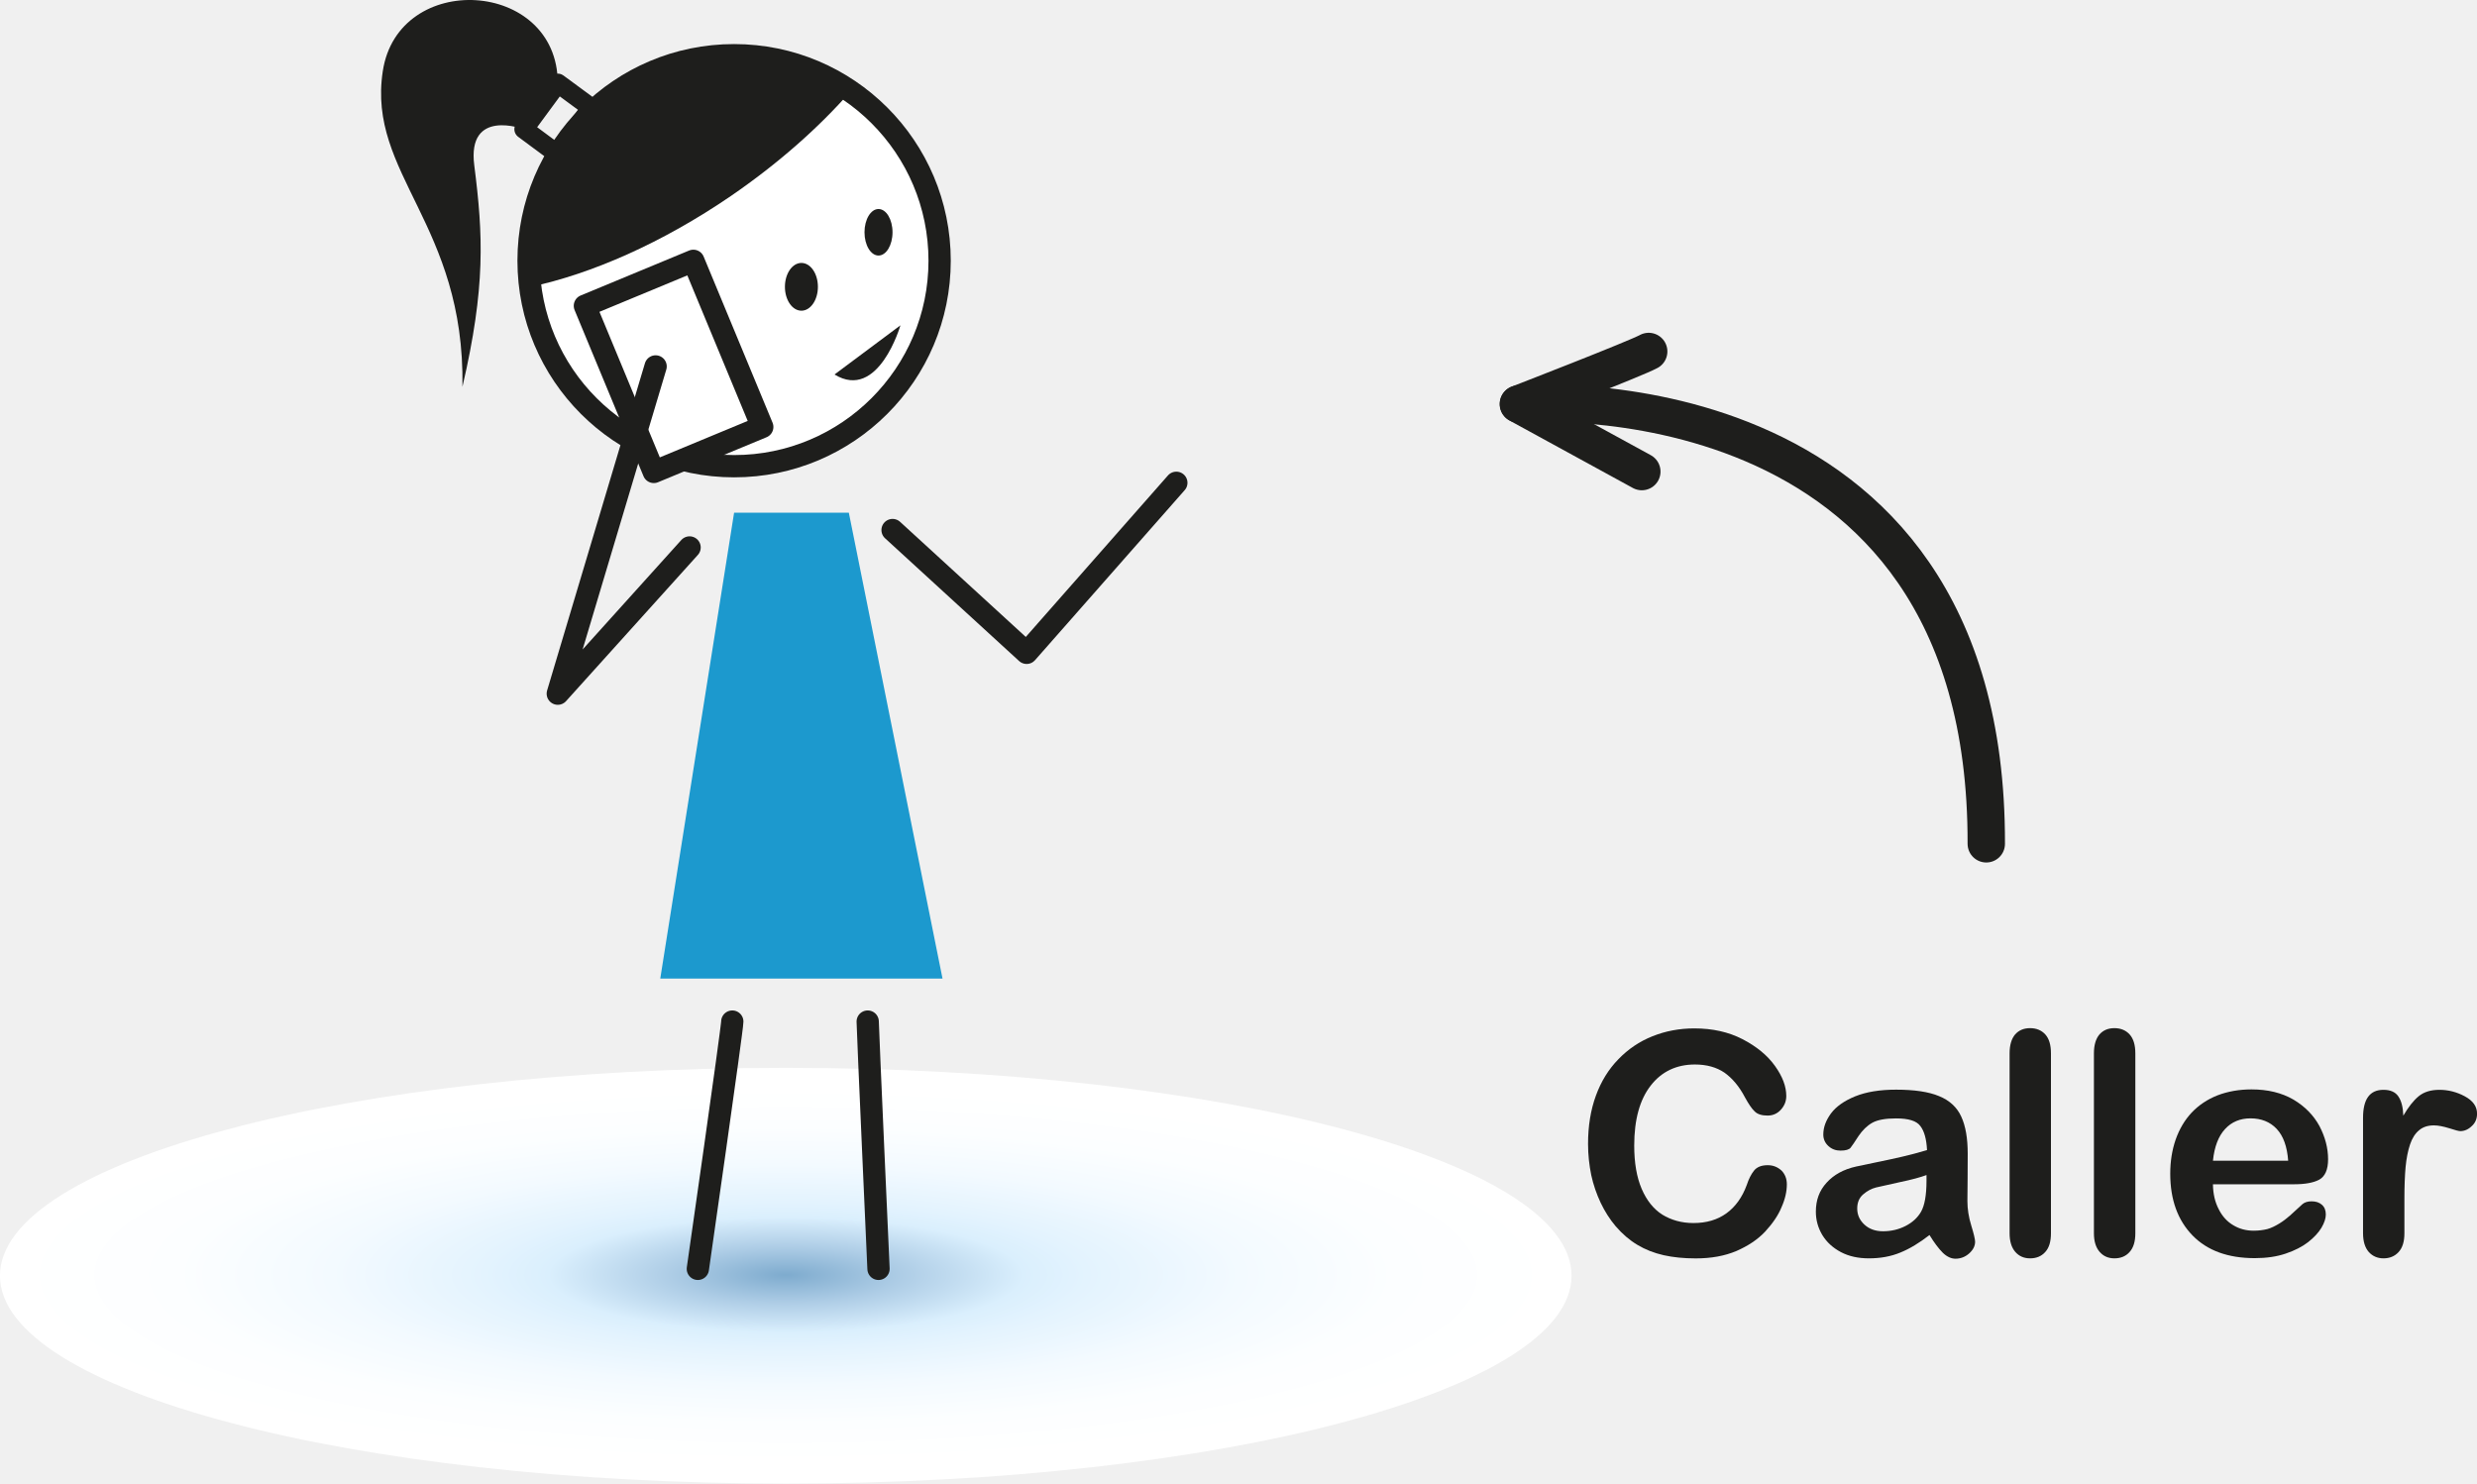
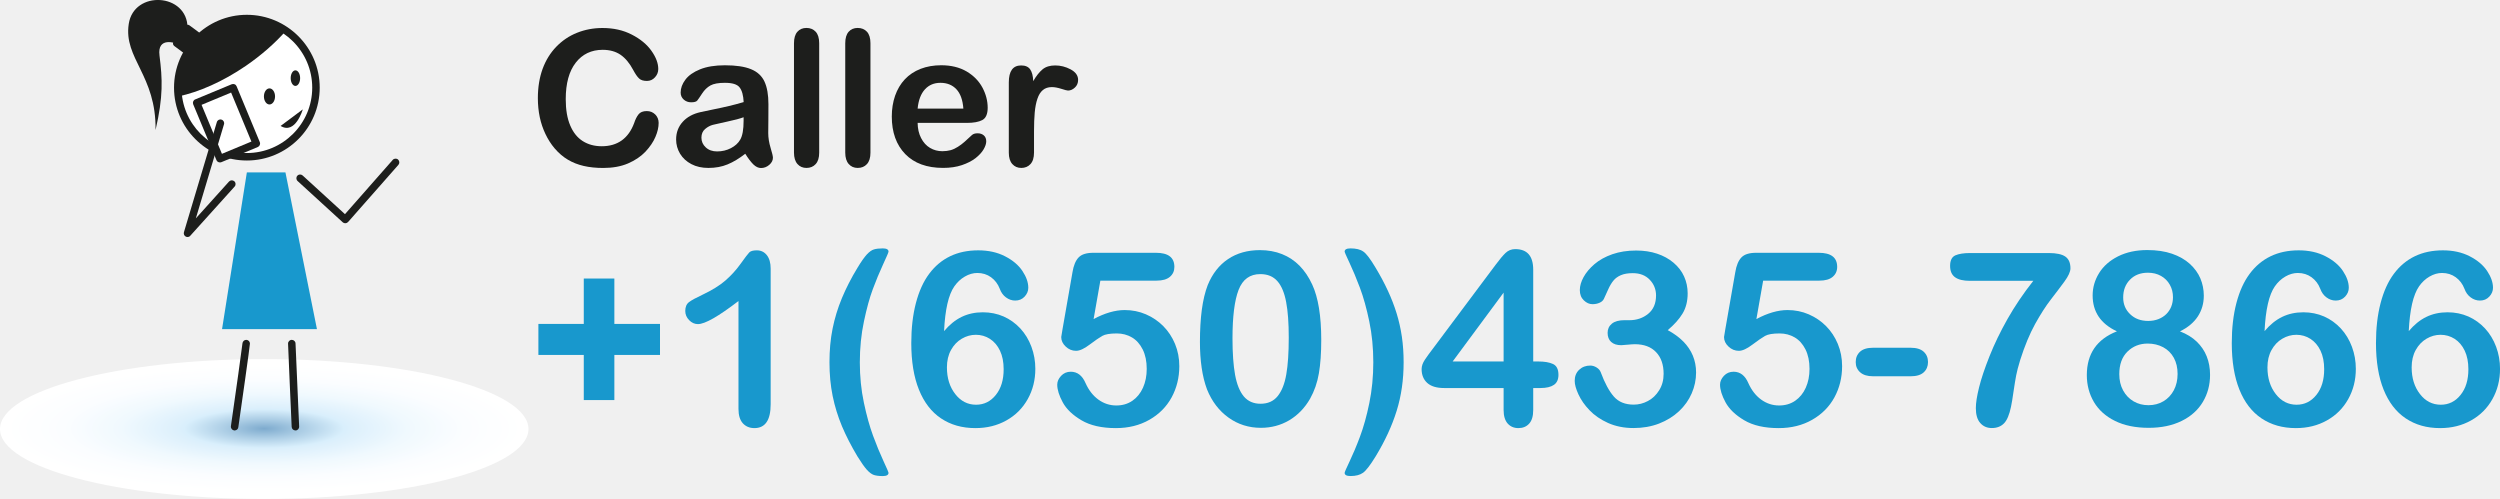
- <svg xmlns="http://www.w3.org/2000/svg" version="1.1" id="Layer_1" x="0px" y="0px" width="47.907px" height="28.697px" viewBox="0 0 47.907 28.697" enable-background="new 0 0 47.907 28.697" xml:space="preserve">
+ <svg xmlns="http://www.w3.org/2000/svg" version="1.1" id="Layer_1" x="0px" y="0px" width="79.542px" height="15.875px" viewBox="-5.207 54.997 79.542 15.875" enable-background="new -5.207 54.997 79.542 15.875" xml:space="preserve">
  <g>
    <g>
-       <radialGradient id="SVGID_1_" cx="-84.803" cy="5171.78" r="36.506" gradientTransform="matrix(0.4097 0 0 0.0996 49.9406 -490.4466)" gradientUnits="userSpaceOnUse">
+       <radialGradient id="SVGID_1_" cx="-1250.612" cy="-393.089" r="20.192" gradientTransform="matrix(0.4097 0 0 0.0996 515.5761 107.785)" gradientUnits="userSpaceOnUse">
        <stop offset="0" style="stop-color:#7EABCE" />
-         <stop offset="0.15" style="stop-color:#AECDE6" />
-         <stop offset="0.307" style="stop-color:#DAEFFD" />
-         <stop offset="0.389" style="stop-color:#E3F3FE" />
-         <stop offset="0.587" style="stop-color:#F3FAFF" />
-         <stop offset="0.788" style="stop-color:#FCFEFF" />
+         <stop offset="0.144" style="stop-color:#AACCE4" />
+         <stop offset="0.307" style="stop-color:#D9EFFC" />
+         <stop offset="0.339" style="stop-color:#DDF0FC" />
+         <stop offset="0.552" style="stop-color:#F0F9FE" />
+         <stop offset="0.771" style="stop-color:#FBFDFF" />
        <stop offset="1" style="stop-color:#FFFFFF" />
      </radialGradient>
-       <ellipse fill="url(#SVGID_1_)" cx="15.197" cy="24.677" rx="15.198" ry="4.021" />
+       <ellipse fill="url(#SVGID_1_)" cx="3.2" cy="68.647" rx="8.407" ry="2.225" />
      <g>
        <g>
-           <circle fill="#FFFFFF" stroke="#1E1E1C" stroke-width="0.431" stroke-linecap="round" stroke-linejoin="round" stroke-miterlimit="10" cx="14.198" cy="5.043" r="3.975" />
-           <path fill="#1E1E1C" d="M16.45,1.767c-0.641-0.439-1.418-0.701-2.252-0.701c-2.197,0-3.975,1.78-3.975,3.978      c0,0.172,0.014,0.34,0.035,0.505c1.178-0.25,2.545-0.847,3.877-1.757C15.05,3.164,15.835,2.469,16.45,1.767z" />
-           <polygon fill="none" stroke="#1E1E1C" stroke-width="0.368" stroke-linecap="round" stroke-linejoin="round" stroke-miterlimit="10" points="      10.774,2.975 10.132,2.499 10.788,1.608 11.436,2.085     " />
-           <path fill="#1E1E1C" d="M8.944,7.482C8.993,4.334,7.1,3.367,7.403,1.38c0.295-1.962,3.383-1.784,3.385,0.229      C10.409,2.116,10.132,2.5,10.132,2.5S9.028,2.081,9.173,3.2C9.345,4.552,9.393,5.548,8.944,7.482z" />
-           <ellipse fill="#1E1E1C" cx="16.991" cy="4.493" rx="0.271" ry="0.45" />
-           <ellipse fill="#1E1E1C" cx="15.5" cy="5.548" rx="0.319" ry="0.462" />
-           <path fill="#1E1E1C" d="M17.415,6.293c0,0-0.424,1.472-1.275,0.951" />
-           <rect x="11.892" y="5.347" transform="matrix(0.9237 -0.3831 0.3831 0.9237 -1.7209 5.5321)" fill="#FFFFFF" stroke="#1E1E1C" stroke-width="0.431" stroke-linecap="round" stroke-linejoin="round" stroke-miterlimit="10" width="2.271" height="3.479" />
          <g>
-             <polyline fill="none" stroke="#1E1E1C" stroke-width="0.431" stroke-linecap="round" stroke-linejoin="round" points="       12.68,7.088 10.788,13.418 13.337,10.59      " />
+             <circle fill="#FFFFFF" cx="2.647" cy="57.786" r="2.199" />
+             <path fill="#1D1E1C" d="M2.647,60.104c-1.278,0-2.317-1.039-2.317-2.318c0-1.278,1.039-2.318,2.317-2.318       s2.318,1.04,2.318,2.318C4.965,59.065,3.925,60.104,2.647,60.104z M2.647,55.706c-1.146,0-2.079,0.934-2.079,2.08       c0,1.147,0.933,2.08,2.079,2.08s2.08-0.933,2.08-2.08C4.727,56.639,3.793,55.706,2.647,55.706z" />
          </g>
-           <polyline fill="none" stroke="#1E1E1C" stroke-width="0.431" stroke-linecap="round" stroke-linejoin="round" stroke-miterlimit="10" points="      22.751,9.339 19.856,12.628 17.263,10.253     " />
-           <path fill="none" stroke="#1E1E1C" stroke-width="0.431" stroke-linecap="round" stroke-linejoin="round" stroke-miterlimit="10" d="      M14.163,19.761c0,0.142-0.666,4.783-0.666,4.783" />
-           <path fill="none" stroke="#1E1E1C" stroke-width="0.431" stroke-linecap="round" stroke-linejoin="round" stroke-miterlimit="10" d="      M16.782,19.761c0,0.142,0.209,4.783,0.209,4.783" />
-           <polygon fill="#1C99CE" points="18.229,18.929 12.77,18.929 14.198,9.917 16.417,9.917     " />
+           <path fill="#1D1E1C" d="M3.893,55.975c-0.354-0.244-0.784-0.389-1.246-0.389c-1.215,0-2.198,0.984-2.198,2.199      c0,0.096,0.007,0.189,0.019,0.279c0.652-0.137,1.408-0.467,2.146-0.971C3.118,56.747,3.552,56.362,3.893,55.975z" />
+           <path fill="#1D1E1C" d="M0.753,56.745c-0.021,0-0.042-0.007-0.061-0.021l-0.355-0.264c-0.045-0.033-0.055-0.097-0.021-0.142      l0.362-0.493c0.016-0.022,0.04-0.036,0.066-0.04c0.032-0.004,0.055,0.002,0.076,0.018l0.359,0.266      c0.021,0.016,0.036,0.039,0.04,0.066s-0.003,0.055-0.019,0.076l-0.366,0.492C0.815,56.73,0.785,56.745,0.753,56.745z" />
+           <path fill="#1D1E1C" d="M-0.258,59.135c0.026-1.742-1.021-2.277-0.853-3.375c0.162-1.086,1.871-0.986,1.871,0.125      c-0.209,0.281-0.362,0.494-0.362,0.494s-0.611-0.232-0.53,0.387C-0.038,57.514-0.01,58.065-0.258,59.135z" />
+           <ellipse fill="#1D1E1C" cx="4.192" cy="57.483" rx="0.15" ry="0.248" />
+           <ellipse fill="#1D1E1C" cx="3.367" cy="58.065" rx="0.177" ry="0.256" />
+           <path fill="#1D1E1C" d="M4.427,58.477c0,0-0.235,0.814-0.706,0.527" />
+           <g>
+             <rect x="1.372" y="57.954" transform="matrix(0.9238 -0.3829 0.3829 0.9238 -22.407 5.2555)" fill="#FFFFFF" width="1.255" height="1.925" />
+             <path fill="#1D1E1C" d="M1.79,60.165c-0.047,0-0.091-0.027-0.11-0.072l-0.74-1.777c-0.012-0.029-0.012-0.062,0-0.092       s0.035-0.053,0.064-0.064l1.161-0.482c0.029-0.012,0.062-0.012,0.092,0s0.052,0.035,0.064,0.064l0.738,1.777       c0.025,0.062-0.004,0.131-0.064,0.156l-1.159,0.482C1.821,60.163,1.805,60.165,1.79,60.165z M1.206,58.333l0.648,1.558       l0.938-0.39l-0.646-1.559L1.206,58.333z" />
+           </g>
+           <path fill="#1D1E1C" d="M0.76,62.538c-0.02,0-0.04-0.004-0.059-0.015c-0.049-0.027-0.071-0.085-0.056-0.138l1.047-3.502      c0.019-0.064,0.085-0.101,0.148-0.08c0.063,0.018,0.099,0.085,0.08,0.148l-0.896,2.994l1.056-1.172      c0.045-0.048,0.119-0.052,0.169-0.008c0.049,0.044,0.053,0.119,0.009,0.168l-1.41,1.564C0.826,62.525,0.793,62.538,0.76,62.538z      " />
+           <path fill="#1D1E1C" d="M5.778,62.1c-0.029,0-0.059-0.01-0.081-0.031l-1.435-1.312c-0.049-0.045-0.053-0.12-0.008-0.169      c0.044-0.05,0.119-0.052,0.169-0.007l1.346,1.23l1.52-1.727c0.044-0.049,0.121-0.053,0.169-0.011      c0.049,0.044,0.054,0.118,0.011,0.169l-1.601,1.818c-0.021,0.023-0.052,0.038-0.083,0.039C5.782,62.1,5.78,62.1,5.778,62.1z" />
+           <path fill="#1D1E1C" d="M2.259,68.692c-0.006,0-0.011,0-0.017,0c-0.065-0.01-0.111-0.07-0.102-0.136      c0.145-1.009,0.361-2.542,0.367-2.632c0.004-0.063,0.057-0.114,0.119-0.114c0.001,0,0.002,0,0.004,0      c0.064,0.002,0.115,0.054,0.115,0.118c0,0.079-0.282,2.058-0.369,2.662C2.369,68.65,2.318,68.692,2.259,68.692z" />
+           <path fill="#1D1E1C" d="M4.192,68.692c-0.063,0-0.116-0.049-0.119-0.113c-0.012-0.264-0.115-2.573-0.115-2.65      c0-0.066,0.053-0.119,0.119-0.119l0,0c0.065,0,0.119,0.053,0.119,0.119c0.001,0.07,0.083,1.93,0.115,2.64      c0.003,0.065-0.048,0.122-0.114,0.124C4.196,68.692,4.194,68.692,4.192,68.692z" />
+           <polygon fill="#1898CD" points="4.877,65.468 1.858,65.468 2.647,60.483 3.875,60.483     " />
        </g>
      </g>
    </g>
    <g>
-       <g>
-         <path fill="#1E1E1C" d="M34.559,22.908c0,0.137-0.032,0.285-0.103,0.444c-0.065,0.16-0.174,0.316-0.317,0.472     c-0.146,0.155-0.33,0.276-0.556,0.375c-0.228,0.096-0.487,0.143-0.788,0.143c-0.228,0-0.435-0.021-0.619-0.062     c-0.188-0.043-0.354-0.108-0.509-0.201c-0.151-0.09-0.291-0.211-0.418-0.358c-0.114-0.135-0.211-0.287-0.291-0.455     c-0.079-0.168-0.141-0.346-0.182-0.534c-0.039-0.191-0.062-0.394-0.062-0.605c0-0.348,0.051-0.658,0.152-0.934     c0.1-0.273,0.244-0.509,0.434-0.703c0.188-0.195,0.408-0.345,0.66-0.445c0.254-0.102,0.523-0.152,0.809-0.152     c0.352,0,0.66,0.068,0.934,0.209c0.271,0.141,0.48,0.312,0.627,0.518c0.146,0.205,0.218,0.396,0.218,0.58     c0,0.101-0.035,0.188-0.104,0.265c-0.07,0.077-0.156,0.114-0.257,0.114c-0.11,0-0.194-0.024-0.25-0.08     c-0.057-0.053-0.118-0.145-0.188-0.272c-0.111-0.213-0.248-0.373-0.398-0.479c-0.154-0.104-0.344-0.157-0.57-0.157     c-0.356,0-0.645,0.137-0.854,0.407c-0.213,0.271-0.32,0.66-0.32,1.162c0,0.334,0.048,0.611,0.144,0.836     c0.096,0.224,0.229,0.39,0.397,0.498c0.175,0.107,0.375,0.164,0.604,0.164c0.252,0,0.464-0.062,0.638-0.188     s0.306-0.309,0.394-0.549c0.037-0.113,0.084-0.207,0.14-0.277s0.144-0.105,0.265-0.105c0.104,0,0.192,0.035,0.268,0.105     C34.522,22.711,34.559,22.8,34.559,22.908z" />
-         <path fill="#1E1E1C" d="M37.318,23.89c-0.193,0.15-0.382,0.265-0.562,0.338c-0.182,0.076-0.385,0.113-0.611,0.113     c-0.205,0-0.385-0.039-0.541-0.121c-0.154-0.082-0.273-0.19-0.359-0.33c-0.084-0.141-0.125-0.291-0.125-0.452     c0-0.222,0.066-0.406,0.209-0.562c0.14-0.154,0.33-0.258,0.57-0.311c0.053-0.013,0.18-0.039,0.381-0.08     c0.199-0.041,0.375-0.078,0.521-0.113c0.146-0.033,0.301-0.076,0.469-0.125c-0.01-0.211-0.053-0.367-0.129-0.465     c-0.073-0.101-0.229-0.148-0.47-0.148c-0.202,0-0.356,0.027-0.459,0.084c-0.104,0.059-0.19,0.145-0.266,0.256     c-0.072,0.113-0.125,0.189-0.154,0.227c-0.03,0.037-0.096,0.056-0.196,0.056c-0.09,0-0.168-0.029-0.231-0.086     c-0.066-0.06-0.101-0.134-0.101-0.224c0-0.143,0.051-0.276,0.149-0.41c0.101-0.135,0.256-0.243,0.468-0.33     c0.213-0.086,0.477-0.129,0.79-0.129c0.354,0,0.632,0.041,0.832,0.125c0.203,0.082,0.347,0.216,0.429,0.396     c0.084,0.181,0.125,0.42,0.125,0.718c0,0.188,0,0.348-0.002,0.479c0,0.131-0.002,0.276-0.004,0.438     c0,0.149,0.024,0.309,0.075,0.473c0.05,0.162,0.074,0.268,0.074,0.313c0,0.082-0.039,0.158-0.115,0.226     c-0.077,0.068-0.166,0.102-0.264,0.102c-0.082,0-0.164-0.037-0.244-0.113C37.494,24.152,37.408,24.037,37.318,23.89z      M37.264,22.728c-0.117,0.044-0.289,0.091-0.515,0.138c-0.225,0.049-0.379,0.084-0.465,0.104     c-0.086,0.022-0.17,0.065-0.248,0.133c-0.078,0.066-0.116,0.158-0.116,0.275c0,0.121,0.047,0.225,0.139,0.31     c0.093,0.086,0.213,0.129,0.361,0.129c0.157,0,0.305-0.035,0.438-0.104c0.135-0.07,0.23-0.16,0.295-0.271     c0.07-0.121,0.107-0.322,0.107-0.602v-0.113L37.264,22.728L37.264,22.728z" />
-         <path fill="#1E1E1C" d="M38.867,23.856v-3.48c0-0.162,0.037-0.283,0.106-0.365c0.072-0.082,0.168-0.123,0.291-0.123     c0.121,0,0.22,0.041,0.293,0.121c0.074,0.082,0.11,0.203,0.11,0.367v3.48c0,0.161-0.036,0.282-0.112,0.364     c-0.074,0.082-0.172,0.121-0.291,0.121s-0.213-0.041-0.287-0.125C38.904,24.132,38.867,24.011,38.867,23.856z" />
-         <path fill="#1E1E1C" d="M40.498,23.856v-3.48c0-0.162,0.037-0.283,0.106-0.365c0.072-0.082,0.168-0.123,0.291-0.123     c0.121,0,0.22,0.041,0.293,0.121c0.074,0.082,0.111,0.203,0.111,0.367v3.48c0,0.161-0.037,0.282-0.113,0.364     c-0.073,0.082-0.172,0.121-0.291,0.121c-0.118,0-0.213-0.041-0.286-0.125C40.535,24.132,40.498,24.011,40.498,23.856z" />
-         <path fill="#1E1E1C" d="M44.371,22.908H42.8c0.002,0.182,0.039,0.344,0.111,0.481c0.069,0.14,0.166,0.244,0.285,0.313     c0.116,0.07,0.248,0.104,0.391,0.104c0.098,0,0.186-0.012,0.264-0.031c0.08-0.022,0.156-0.061,0.23-0.106     s0.145-0.099,0.207-0.154c0.062-0.055,0.143-0.129,0.244-0.223c0.041-0.035,0.1-0.054,0.176-0.054     c0.082,0,0.147,0.021,0.199,0.066c0.051,0.045,0.076,0.107,0.076,0.189c0,0.074-0.027,0.158-0.084,0.256     c-0.058,0.096-0.144,0.189-0.259,0.279c-0.114,0.088-0.258,0.162-0.433,0.221c-0.174,0.059-0.372,0.088-0.598,0.088     c-0.518,0-0.918-0.146-1.203-0.438c-0.287-0.295-0.432-0.692-0.432-1.197c0-0.235,0.035-0.456,0.105-0.659     c0.072-0.203,0.174-0.377,0.309-0.521c0.139-0.146,0.305-0.257,0.5-0.334c0.199-0.076,0.418-0.115,0.658-0.115     c0.314,0,0.584,0.065,0.811,0.197c0.223,0.133,0.391,0.305,0.504,0.514c0.109,0.209,0.166,0.424,0.166,0.641     c0,0.201-0.059,0.332-0.173,0.395C44.742,22.879,44.58,22.908,44.371,22.908z M42.8,22.453h1.455     c-0.02-0.275-0.094-0.48-0.223-0.617c-0.127-0.135-0.297-0.203-0.506-0.203c-0.199,0-0.365,0.068-0.492,0.207     C42.906,21.978,42.828,22.181,42.8,22.453z" />
-         <path fill="#1E1E1C" d="M46.503,23.183v0.673c0,0.161-0.037,0.282-0.113,0.364s-0.174,0.121-0.291,0.121     c-0.115,0-0.211-0.041-0.285-0.123c-0.072-0.082-0.111-0.203-0.111-0.362v-2.234c0-0.361,0.131-0.541,0.394-0.541     c0.133,0,0.229,0.041,0.287,0.125c0.06,0.086,0.092,0.209,0.098,0.375c0.097-0.166,0.193-0.289,0.296-0.375     c0.102-0.084,0.235-0.125,0.403-0.125s0.332,0.041,0.489,0.125c0.16,0.086,0.238,0.197,0.238,0.336     c0,0.098-0.033,0.18-0.104,0.242c-0.064,0.063-0.141,0.096-0.219,0.096c-0.029,0-0.1-0.018-0.213-0.055     c-0.113-0.035-0.213-0.056-0.299-0.056c-0.117,0-0.213,0.031-0.287,0.095c-0.074,0.061-0.133,0.151-0.174,0.274     c-0.041,0.121-0.07,0.267-0.086,0.435C46.511,22.739,46.503,22.944,46.503,23.183z" />
-       </g>
-       <g>
-         <path fill="none" stroke="#1E1E1C" stroke-width="0.723" stroke-linecap="round" stroke-linejoin="round" stroke-miterlimit="10" d="     M29.369,7.815c0,0,9.072-0.767,9.047,8.507" />
-         <path fill="none" stroke="#1E1E1C" stroke-width="0.723" stroke-linecap="round" stroke-linejoin="round" stroke-miterlimit="10" d="     M31.887,6.799c-0.233,0.131-2.521,1.017-2.521,1.017l2.388,1.306" />
-       </g>
+       <path fill="#1D1E1C" d="M15.749,58.907c0,0.137-0.033,0.285-0.102,0.445c-0.067,0.16-0.174,0.316-0.318,0.471    c-0.146,0.154-0.33,0.277-0.556,0.375c-0.226,0.096-0.488,0.143-0.788,0.143c-0.228,0-0.434-0.021-0.62-0.064    s-0.355-0.109-0.507-0.201c-0.152-0.09-0.292-0.211-0.419-0.359c-0.114-0.135-0.211-0.287-0.291-0.455s-0.141-0.346-0.181-0.535    c-0.04-0.191-0.061-0.393-0.061-0.605c0-0.348,0.051-0.658,0.151-0.934c0.101-0.273,0.245-0.508,0.434-0.703    s0.408-0.344,0.661-0.445s0.522-0.152,0.809-0.152c0.349,0,0.659,0.068,0.932,0.209c0.272,0.139,0.481,0.311,0.626,0.516    c0.146,0.205,0.218,0.398,0.218,0.58c0,0.1-0.035,0.188-0.105,0.264c-0.07,0.078-0.156,0.115-0.256,0.115    c-0.111,0-0.195-0.025-0.251-0.08c-0.057-0.053-0.118-0.143-0.188-0.273c-0.113-0.213-0.247-0.373-0.4-0.479    c-0.154-0.105-0.344-0.158-0.569-0.158c-0.358,0-0.645,0.137-0.856,0.408c-0.213,0.273-0.319,0.66-0.319,1.162    c0,0.334,0.047,0.613,0.142,0.836c0.094,0.223,0.227,0.389,0.399,0.498s0.374,0.164,0.605,0.164c0.251,0,0.463-0.062,0.637-0.186    c0.173-0.125,0.304-0.309,0.393-0.549c0.037-0.113,0.083-0.207,0.138-0.277c0.055-0.072,0.144-0.107,0.265-0.107    c0.104,0,0.193,0.035,0.268,0.107C15.711,58.71,15.749,58.8,15.749,58.907z" />
+       <path fill="#1D1E1C" d="M18.505,59.889c-0.193,0.15-0.381,0.264-0.562,0.338c-0.182,0.076-0.385,0.113-0.61,0.113    c-0.205,0-0.386-0.039-0.542-0.121s-0.275-0.191-0.36-0.33c-0.084-0.141-0.126-0.291-0.126-0.453c0-0.221,0.069-0.406,0.209-0.562    c0.139-0.154,0.33-0.258,0.573-0.311c0.051-0.012,0.177-0.039,0.379-0.08c0.201-0.041,0.375-0.078,0.519-0.113    c0.145-0.033,0.301-0.076,0.469-0.125c-0.01-0.211-0.052-0.367-0.128-0.465c-0.075-0.1-0.231-0.148-0.469-0.148    c-0.204,0-0.357,0.027-0.46,0.084s-0.191,0.143-0.265,0.256s-0.125,0.189-0.155,0.225c-0.03,0.037-0.096,0.055-0.196,0.055    c-0.09,0-0.168-0.029-0.233-0.086c-0.065-0.059-0.099-0.133-0.099-0.223c0-0.141,0.05-0.277,0.15-0.41    c0.1-0.135,0.256-0.244,0.467-0.33c0.212-0.086,0.476-0.129,0.791-0.129c0.353,0,0.63,0.041,0.832,0.125    c0.202,0.082,0.345,0.215,0.428,0.395s0.125,0.42,0.125,0.717c0,0.189-0.001,0.348-0.002,0.48    c-0.001,0.131-0.002,0.277-0.004,0.438c0,0.15,0.025,0.309,0.075,0.473c0.05,0.162,0.074,0.268,0.074,0.314    c0,0.082-0.038,0.158-0.115,0.225c-0.078,0.068-0.166,0.102-0.264,0.102c-0.082,0-0.163-0.037-0.244-0.115    C18.681,60.147,18.596,60.036,18.505,59.889z M18.453,58.727c-0.117,0.043-0.288,0.09-0.513,0.137    c-0.225,0.049-0.38,0.084-0.466,0.105c-0.086,0.023-0.169,0.066-0.247,0.133s-0.117,0.158-0.117,0.275    c0,0.121,0.046,0.225,0.138,0.309c0.092,0.086,0.213,0.129,0.361,0.129c0.159,0,0.306-0.035,0.439-0.104    c0.135-0.07,0.233-0.16,0.296-0.27c0.072-0.121,0.108-0.322,0.108-0.6V58.727z" />
+       <path fill="#1D1E1C" d="M20.055,59.854v-3.48c0-0.162,0.036-0.283,0.107-0.365c0.072-0.082,0.168-0.123,0.29-0.123    c0.121,0,0.22,0.041,0.294,0.121c0.074,0.082,0.111,0.203,0.111,0.367v3.48c0,0.162-0.037,0.283-0.113,0.365    c-0.075,0.082-0.173,0.121-0.292,0.121c-0.118,0-0.213-0.041-0.287-0.125C20.092,60.132,20.055,60.01,20.055,59.854z" />
+       <path fill="#1D1E1C" d="M21.686,59.854v-3.48c0-0.162,0.036-0.283,0.107-0.365c0.072-0.082,0.168-0.123,0.29-0.123    c0.121,0,0.22,0.041,0.294,0.121c0.074,0.082,0.111,0.203,0.111,0.367v3.48c0,0.162-0.037,0.283-0.113,0.365    c-0.075,0.082-0.173,0.121-0.292,0.121c-0.118,0-0.213-0.041-0.287-0.125C21.723,60.132,21.686,60.01,21.686,59.854z" />
+       <path fill="#1D1E1C" d="M25.558,58.907h-1.569c0.002,0.182,0.038,0.344,0.11,0.482c0.071,0.139,0.166,0.244,0.285,0.314    c0.118,0.07,0.249,0.105,0.392,0.105c0.097,0,0.185-0.012,0.264-0.033c0.079-0.023,0.156-0.059,0.23-0.107    c0.074-0.047,0.144-0.098,0.206-0.154c0.062-0.055,0.144-0.129,0.244-0.223c0.041-0.035,0.1-0.053,0.176-0.053    c0.083,0,0.149,0.023,0.2,0.068s0.076,0.107,0.076,0.189c0,0.074-0.028,0.158-0.085,0.256c-0.057,0.096-0.143,0.189-0.257,0.279    c-0.115,0.088-0.259,0.162-0.433,0.221s-0.373,0.088-0.598,0.088c-0.516,0-0.917-0.146-1.203-0.439    c-0.286-0.295-0.429-0.693-0.429-1.197c0-0.236,0.035-0.457,0.105-0.66c0.071-0.203,0.174-0.377,0.309-0.521    c0.136-0.145,0.302-0.256,0.5-0.334c0.198-0.076,0.418-0.115,0.658-0.115c0.313,0,0.583,0.066,0.808,0.197    c0.224,0.133,0.392,0.305,0.504,0.514c0.111,0.209,0.167,0.424,0.167,0.641c0,0.201-0.058,0.332-0.173,0.393    C25.93,58.878,25.768,58.907,25.558,58.907z M23.989,58.452h1.455c-0.02-0.275-0.094-0.48-0.223-0.617    c-0.128-0.135-0.297-0.203-0.507-0.203c-0.199,0-0.364,0.068-0.492,0.207S24.016,58.18,23.989,58.452z" />
+       <path fill="#1D1E1C" d="M27.692,59.182v0.672c0,0.162-0.038,0.283-0.114,0.365s-0.174,0.121-0.291,0.121    c-0.116,0-0.211-0.041-0.285-0.123s-0.112-0.203-0.112-0.363V57.62c0-0.361,0.131-0.541,0.392-0.541    c0.133,0,0.229,0.041,0.288,0.125c0.059,0.086,0.091,0.209,0.097,0.375c0.096-0.166,0.194-0.289,0.296-0.375    c0.101-0.084,0.235-0.125,0.403-0.125c0.169,0,0.333,0.041,0.491,0.125c0.159,0.086,0.238,0.197,0.238,0.336    c0,0.098-0.034,0.18-0.102,0.242c-0.067,0.064-0.141,0.096-0.219,0.096c-0.029,0-0.101-0.018-0.213-0.055    c-0.113-0.035-0.213-0.055-0.299-0.055c-0.117,0-0.214,0.031-0.288,0.094c-0.074,0.061-0.132,0.152-0.173,0.275    c-0.042,0.121-0.07,0.266-0.086,0.434C27.7,58.737,27.692,58.942,27.692,59.182z" />
+     </g>
+     <g>
+       <path fill="#1898CD" d="M14.34,67.726h-0.973V66.29h-1.444v-0.987h1.444v-1.444h0.973v1.444h1.452v0.987H14.34V67.726z" />
+       <path fill="#1898CD" d="M18.289,68.006v-3.431c-0.639,0.49-1.068,0.734-1.29,0.734c-0.105,0-0.199-0.042-0.28-0.126    c-0.082-0.084-0.123-0.182-0.123-0.292c0-0.128,0.04-0.223,0.121-0.283c0.08-0.06,0.222-0.138,0.426-0.233    c0.304-0.144,0.547-0.294,0.729-0.452c0.183-0.159,0.344-0.336,0.484-0.532s0.232-0.316,0.275-0.361    c0.043-0.046,0.123-0.068,0.241-0.068c0.133,0,0.24,0.052,0.32,0.154c0.081,0.104,0.121,0.245,0.121,0.427v4.316    c0,0.506-0.173,0.759-0.517,0.759c-0.153,0-0.276-0.052-0.37-0.155C18.334,68.359,18.289,68.207,18.289,68.006z" />
+       <path fill="#1898CD" d="M21.184,66.524c0-0.38,0.032-0.735,0.098-1.065s0.165-0.656,0.298-0.977    c0.134-0.32,0.298-0.642,0.494-0.963c0.118-0.196,0.218-0.338,0.298-0.425c0.081-0.087,0.156-0.141,0.229-0.162    c0.071-0.021,0.164-0.032,0.277-0.032c0.123,0,0.185,0.034,0.185,0.103c0,0.022-0.058,0.158-0.174,0.408    c-0.115,0.251-0.225,0.513-0.326,0.786c-0.102,0.274-0.196,0.616-0.282,1.026c-0.087,0.409-0.131,0.843-0.131,1.301    c0,0.452,0.043,0.881,0.129,1.285c0.085,0.405,0.183,0.756,0.292,1.052c0.109,0.297,0.219,0.562,0.328,0.798    s0.164,0.362,0.164,0.383c0,0.067-0.062,0.102-0.185,0.102c-0.116,0-0.21-0.012-0.281-0.035c-0.071-0.024-0.146-0.08-0.225-0.168    s-0.177-0.229-0.298-0.423c-0.198-0.331-0.362-0.651-0.492-0.959c-0.129-0.309-0.228-0.628-0.296-0.96    C21.218,67.266,21.184,66.909,21.184,66.524z" />
+       <path fill="#1898CD" d="M24.83,65.532c0.171-0.203,0.357-0.354,0.559-0.452s0.426-0.147,0.675-0.147    c0.238,0,0.459,0.045,0.662,0.134c0.202,0.09,0.379,0.217,0.531,0.381c0.152,0.165,0.27,0.359,0.353,0.583    s0.124,0.457,0.124,0.701c0,0.354-0.081,0.676-0.243,0.965s-0.388,0.515-0.679,0.677c-0.29,0.163-0.619,0.244-0.985,0.244    c-0.423,0-0.787-0.104-1.094-0.31s-0.541-0.511-0.703-0.914s-0.243-0.897-0.243-1.48c0-0.475,0.049-0.899,0.147-1.274    c0.098-0.374,0.238-0.685,0.422-0.931c0.184-0.247,0.406-0.433,0.667-0.559c0.262-0.126,0.56-0.188,0.894-0.188    c0.322,0,0.605,0.062,0.851,0.188s0.43,0.281,0.555,0.468c0.124,0.186,0.187,0.364,0.187,0.535c0,0.104-0.039,0.197-0.117,0.281    s-0.177,0.126-0.298,0.126c-0.105,0-0.204-0.033-0.294-0.1c-0.091-0.066-0.157-0.159-0.2-0.277    c-0.058-0.15-0.149-0.272-0.275-0.364c-0.125-0.091-0.271-0.137-0.438-0.137c-0.133,0-0.266,0.038-0.397,0.114    c-0.132,0.077-0.243,0.181-0.334,0.312C24.971,64.374,24.863,64.848,24.83,65.532z M25.848,67.874c0.254,0,0.464-0.104,0.63-0.312    c0.166-0.207,0.248-0.479,0.248-0.816c0-0.229-0.038-0.425-0.116-0.59c-0.078-0.164-0.185-0.29-0.32-0.377s-0.286-0.13-0.449-0.13    c-0.155,0-0.305,0.041-0.446,0.124c-0.143,0.083-0.257,0.203-0.344,0.36s-0.13,0.342-0.13,0.553c0,0.339,0.088,0.622,0.264,0.848    C25.36,67.76,25.582,67.874,25.848,67.874z" />
+       <path fill="#1898CD" d="M31.594,63.926h-1.791l-0.215,1.222c0.357-0.19,0.687-0.286,0.988-0.286c0.241,0,0.467,0.045,0.677,0.136    s0.394,0.216,0.552,0.375c0.159,0.16,0.283,0.349,0.374,0.567c0.09,0.219,0.136,0.454,0.136,0.705    c0,0.364-0.082,0.696-0.245,0.996c-0.164,0.299-0.399,0.536-0.707,0.712c-0.309,0.176-0.663,0.265-1.065,0.265    c-0.45,0-0.815-0.083-1.096-0.249s-0.479-0.356-0.596-0.571c-0.116-0.215-0.175-0.403-0.175-0.563    c0-0.099,0.041-0.191,0.122-0.279c0.082-0.088,0.185-0.132,0.308-0.132c0.211,0,0.368,0.122,0.472,0.365    c0.101,0.224,0.236,0.398,0.407,0.522s0.361,0.187,0.572,0.187c0.194,0,0.363-0.05,0.51-0.15c0.146-0.101,0.258-0.239,0.337-0.415    s0.119-0.376,0.119-0.6c0-0.241-0.043-0.447-0.128-0.618c-0.086-0.171-0.2-0.299-0.344-0.383    c-0.143-0.084-0.303-0.126-0.479-0.126c-0.216,0-0.371,0.026-0.464,0.079s-0.227,0.145-0.401,0.276    c-0.175,0.133-0.318,0.198-0.432,0.198c-0.123,0-0.232-0.044-0.328-0.134c-0.096-0.089-0.144-0.19-0.144-0.304    c0-0.013,0.014-0.098,0.042-0.256l0.316-1.807c0.035-0.216,0.101-0.373,0.196-0.471c0.095-0.099,0.251-0.147,0.467-0.147h1.991    c0.393,0,0.588,0.149,0.588,0.449c0,0.13-0.048,0.236-0.143,0.316C31.921,63.885,31.781,63.926,31.594,63.926z" />
+       <path fill="#1898CD" d="M36.831,65.811c0,0.412-0.024,0.767-0.075,1.063c-0.05,0.297-0.144,0.565-0.279,0.807    c-0.171,0.297-0.392,0.525-0.663,0.687c-0.271,0.16-0.573,0.241-0.905,0.241c-0.382,0-0.725-0.108-1.027-0.324    c-0.303-0.217-0.531-0.516-0.685-0.897c-0.078-0.209-0.135-0.439-0.171-0.692c-0.037-0.252-0.055-0.525-0.055-0.819    c0-0.38,0.02-0.722,0.06-1.026c0.041-0.304,0.104-0.565,0.188-0.784c0.148-0.361,0.364-0.638,0.647-0.827    c0.282-0.189,0.62-0.285,1.012-0.285c0.259,0,0.494,0.043,0.705,0.127c0.212,0.084,0.396,0.207,0.557,0.369    c0.159,0.162,0.295,0.362,0.405,0.602C36.735,64.466,36.831,65.052,36.831,65.811z M35.797,65.736c0-0.46-0.027-0.837-0.083-1.13    c-0.055-0.292-0.147-0.514-0.278-0.663s-0.312-0.225-0.543-0.225c-0.332,0-0.562,0.167-0.692,0.502    c-0.129,0.334-0.194,0.85-0.194,1.546c0,0.473,0.028,0.859,0.083,1.161c0.056,0.302,0.148,0.529,0.279,0.685    c0.131,0.154,0.308,0.231,0.531,0.231c0.231,0,0.413-0.08,0.543-0.241c0.131-0.161,0.223-0.391,0.275-0.69    C35.771,66.613,35.797,66.221,35.797,65.736z" />
+       <path fill="#1898CD" d="M39.452,66.524c0,0.553-0.073,1.066-0.221,1.542c-0.147,0.475-0.37,0.959-0.669,1.451    c-0.169,0.276-0.302,0.45-0.4,0.521c-0.098,0.07-0.23,0.105-0.399,0.105c-0.126,0-0.188-0.034-0.188-0.102    c0-0.022,0.053-0.144,0.158-0.364c0.105-0.22,0.216-0.481,0.33-0.786c0.114-0.304,0.214-0.661,0.298-1.072    s0.126-0.843,0.126-1.295c0-0.455-0.042-0.889-0.128-1.301c-0.085-0.412-0.185-0.77-0.298-1.071s-0.223-0.563-0.328-0.786    s-0.158-0.344-0.158-0.363c0-0.068,0.062-0.103,0.188-0.103c0.176,0,0.312,0.033,0.407,0.101c0.096,0.066,0.227,0.239,0.393,0.519    c0.148,0.246,0.277,0.488,0.388,0.728c0.111,0.238,0.203,0.478,0.277,0.716c0.074,0.239,0.13,0.488,0.168,0.747    S39.452,66.24,39.452,66.524z" />
+       <path fill="#1898CD" d="M42.633,68.044v-0.701h-1.893c-0.238,0-0.418-0.055-0.537-0.162c-0.119-0.108-0.179-0.256-0.179-0.441    c0-0.048,0.009-0.097,0.026-0.146s0.044-0.101,0.079-0.154s0.071-0.106,0.109-0.156c0.037-0.051,0.084-0.112,0.139-0.186    l1.999-2.673c0.131-0.176,0.238-0.304,0.322-0.383s0.186-0.119,0.304-0.119c0.382,0,0.573,0.219,0.573,0.656v2.919h0.162    c0.193,0,0.349,0.026,0.465,0.079c0.117,0.053,0.176,0.168,0.176,0.347c0,0.146-0.048,0.252-0.144,0.318s-0.238,0.101-0.43,0.101    h-0.229v0.701c0,0.193-0.043,0.337-0.129,0.432c-0.085,0.094-0.199,0.142-0.343,0.142c-0.141,0-0.255-0.049-0.341-0.146    C42.677,68.375,42.633,68.232,42.633,68.044z M41.012,66.498h1.621v-2.191L41.012,66.498z" />
+       <path fill="#1898CD" d="M46.634,65.185c0.231,0,0.431-0.067,0.598-0.203s0.251-0.331,0.251-0.585c0-0.193-0.067-0.36-0.2-0.499    c-0.133-0.14-0.312-0.21-0.539-0.21c-0.153,0-0.279,0.021-0.379,0.064s-0.178,0.1-0.235,0.17c-0.059,0.07-0.113,0.16-0.164,0.271    c-0.052,0.11-0.099,0.215-0.142,0.312c-0.025,0.053-0.07,0.095-0.136,0.124c-0.065,0.03-0.141,0.046-0.227,0.046    c-0.101,0-0.192-0.041-0.277-0.123c-0.084-0.081-0.126-0.19-0.126-0.326c0-0.13,0.04-0.268,0.119-0.412s0.194-0.282,0.347-0.413    s0.341-0.235,0.567-0.315c0.227-0.079,0.479-0.118,0.758-0.118c0.244,0,0.467,0.033,0.667,0.1    c0.201,0.066,0.376,0.163,0.524,0.288c0.148,0.126,0.261,0.271,0.336,0.438s0.113,0.345,0.113,0.536    c0,0.251-0.055,0.467-0.164,0.646s-0.267,0.354-0.47,0.525c0.196,0.105,0.361,0.227,0.496,0.362    c0.134,0.136,0.235,0.286,0.303,0.45c0.068,0.165,0.103,0.343,0.103,0.534c0,0.229-0.046,0.45-0.138,0.663    c-0.092,0.214-0.228,0.404-0.405,0.571c-0.179,0.167-0.391,0.298-0.636,0.393c-0.245,0.094-0.516,0.142-0.812,0.142    c-0.302,0-0.571-0.055-0.811-0.162c-0.239-0.108-0.436-0.244-0.59-0.406c-0.155-0.162-0.271-0.329-0.351-0.503    s-0.119-0.316-0.119-0.43c0-0.146,0.047-0.264,0.142-0.353c0.094-0.089,0.212-0.134,0.353-0.134c0.07,0,0.138,0.021,0.203,0.062    c0.065,0.041,0.108,0.091,0.129,0.148c0.13,0.35,0.271,0.609,0.42,0.778c0.149,0.17,0.36,0.255,0.632,0.255    c0.155,0,0.306-0.038,0.45-0.115c0.145-0.076,0.265-0.19,0.358-0.341c0.095-0.151,0.142-0.326,0.142-0.524    c0-0.294-0.081-0.524-0.241-0.691c-0.161-0.168-0.385-0.251-0.672-0.251c-0.05,0-0.128,0.005-0.233,0.015    c-0.105,0.011-0.174,0.016-0.203,0.016c-0.139,0-0.245-0.035-0.321-0.104c-0.075-0.069-0.112-0.166-0.112-0.289    c0-0.12,0.045-0.218,0.136-0.292c0.09-0.074,0.225-0.111,0.403-0.111H46.634z" />
+       <path fill="#1898CD" d="M52.682,63.926h-1.791l-0.215,1.222c0.357-0.19,0.687-0.286,0.988-0.286c0.241,0,0.467,0.045,0.677,0.136    s0.394,0.216,0.552,0.375c0.159,0.16,0.283,0.349,0.374,0.567c0.09,0.219,0.136,0.454,0.136,0.705    c0,0.364-0.082,0.696-0.245,0.996c-0.164,0.299-0.399,0.536-0.707,0.712c-0.309,0.176-0.663,0.265-1.065,0.265    c-0.45,0-0.815-0.083-1.096-0.249s-0.479-0.356-0.596-0.571c-0.116-0.215-0.175-0.403-0.175-0.563    c0-0.099,0.041-0.191,0.122-0.279c0.082-0.088,0.185-0.132,0.308-0.132c0.211,0,0.368,0.122,0.472,0.365    c0.101,0.224,0.236,0.398,0.407,0.522s0.361,0.187,0.572,0.187c0.194,0,0.363-0.05,0.51-0.15c0.146-0.101,0.258-0.239,0.337-0.415    s0.119-0.376,0.119-0.6c0-0.241-0.043-0.447-0.128-0.618c-0.086-0.171-0.2-0.299-0.344-0.383    c-0.143-0.084-0.303-0.126-0.479-0.126c-0.216,0-0.371,0.026-0.464,0.079s-0.227,0.145-0.401,0.276    c-0.175,0.133-0.318,0.198-0.432,0.198c-0.123,0-0.232-0.044-0.328-0.134c-0.096-0.089-0.144-0.19-0.144-0.304    c0-0.013,0.014-0.098,0.042-0.256l0.316-1.807c0.035-0.216,0.101-0.373,0.196-0.471c0.095-0.099,0.251-0.147,0.467-0.147h1.991    c0.393,0,0.588,0.149,0.588,0.449c0,0.13-0.048,0.236-0.143,0.316C53.009,63.885,52.869,63.926,52.682,63.926z" />
+       <path fill="#1898CD" d="M55.582,66.969H54.39c-0.181,0-0.318-0.042-0.412-0.126c-0.095-0.084-0.142-0.193-0.142-0.326    c0-0.136,0.046-0.246,0.138-0.33s0.23-0.126,0.416-0.126h1.191c0.187,0,0.325,0.042,0.417,0.126s0.138,0.194,0.138,0.33    c0,0.133-0.045,0.242-0.136,0.326S55.771,66.969,55.582,66.969z" />
+       <path fill="#1898CD" d="M57.471,63.048h2.511c0.241,0,0.416,0.038,0.524,0.113c0.107,0.075,0.162,0.199,0.162,0.373    c0,0.105-0.063,0.245-0.19,0.419c-0.127,0.173-0.271,0.364-0.434,0.574s-0.329,0.471-0.502,0.782    c-0.172,0.312-0.33,0.693-0.473,1.143c-0.061,0.199-0.104,0.363-0.129,0.494c-0.024,0.131-0.053,0.301-0.083,0.509    c-0.029,0.209-0.056,0.368-0.079,0.479c-0.053,0.256-0.127,0.434-0.224,0.533s-0.226,0.149-0.387,0.149    c-0.153,0-0.276-0.054-0.369-0.161c-0.094-0.106-0.14-0.264-0.14-0.473c0-0.161,0.033-0.38,0.102-0.656    c0.067-0.276,0.179-0.607,0.332-0.993s0.345-0.782,0.574-1.188c0.23-0.406,0.504-0.811,0.82-1.213h-2.017    c-0.212,0-0.369-0.038-0.474-0.115c-0.104-0.076-0.156-0.196-0.156-0.359c0-0.174,0.055-0.285,0.166-0.336    C57.118,63.073,57.272,63.048,57.471,63.048z" />
+       <path fill="#1898CD" d="M61.374,64.397c0-0.251,0.068-0.488,0.205-0.711c0.138-0.222,0.339-0.4,0.604-0.533    c0.266-0.133,0.575-0.2,0.93-0.2c0.299,0,0.562,0.039,0.788,0.117c0.226,0.078,0.414,0.186,0.565,0.322    c0.15,0.137,0.263,0.292,0.336,0.464c0.072,0.172,0.109,0.355,0.109,0.549c0,0.246-0.064,0.466-0.19,0.66    c-0.127,0.193-0.316,0.352-0.568,0.475c0.214,0.083,0.392,0.191,0.532,0.326s0.247,0.29,0.318,0.468    c0.071,0.177,0.107,0.374,0.107,0.59c0,0.316-0.076,0.604-0.229,0.861s-0.379,0.46-0.675,0.605    c-0.297,0.146-0.646,0.219-1.049,0.219c-0.417,0-0.774-0.073-1.07-0.219c-0.297-0.146-0.521-0.347-0.672-0.602    c-0.15-0.255-0.226-0.541-0.226-0.857c0-0.677,0.319-1.141,0.957-1.392C61.631,65.299,61.374,64.918,61.374,64.397z     M64.077,66.893c0-0.196-0.04-0.367-0.12-0.513c-0.081-0.146-0.194-0.258-0.34-0.336c-0.146-0.077-0.309-0.116-0.49-0.116    c-0.256,0-0.471,0.085-0.645,0.256s-0.26,0.41-0.26,0.717c0,0.196,0.04,0.369,0.122,0.519s0.193,0.265,0.334,0.347    s0.298,0.122,0.471,0.122c0.177,0,0.335-0.041,0.476-0.124s0.251-0.2,0.332-0.351C64.037,67.262,64.077,67.09,64.077,66.893z     M63.134,63.674c-0.236,0-0.427,0.073-0.571,0.221c-0.145,0.146-0.217,0.336-0.217,0.567c0,0.214,0.074,0.392,0.223,0.533    c0.148,0.143,0.339,0.213,0.573,0.213c0.118,0,0.226-0.019,0.322-0.057c0.097-0.037,0.18-0.09,0.249-0.156    c0.068-0.066,0.122-0.146,0.16-0.237c0.037-0.092,0.057-0.193,0.057-0.304c0-0.148-0.033-0.281-0.101-0.399    c-0.066-0.118-0.16-0.211-0.28-0.279C63.428,63.708,63.291,63.674,63.134,63.674z" />
+       <path fill="#1898CD" d="M66.844,65.532c0.171-0.203,0.357-0.354,0.559-0.452s0.426-0.147,0.675-0.147    c0.238,0,0.459,0.045,0.662,0.134c0.202,0.09,0.379,0.217,0.531,0.381c0.152,0.165,0.27,0.359,0.353,0.583    s0.124,0.457,0.124,0.701c0,0.354-0.081,0.676-0.243,0.965s-0.388,0.515-0.679,0.677c-0.29,0.163-0.619,0.244-0.985,0.244    c-0.423,0-0.787-0.104-1.094-0.31s-0.541-0.511-0.703-0.914s-0.243-0.897-0.243-1.48c0-0.475,0.049-0.899,0.147-1.274    c0.098-0.374,0.238-0.685,0.422-0.931c0.184-0.247,0.406-0.433,0.667-0.559c0.262-0.126,0.56-0.188,0.894-0.188    c0.322,0,0.605,0.062,0.851,0.188s0.43,0.281,0.555,0.468c0.124,0.186,0.187,0.364,0.187,0.535c0,0.104-0.039,0.197-0.117,0.281    s-0.177,0.126-0.298,0.126c-0.105,0-0.204-0.033-0.294-0.1c-0.091-0.066-0.157-0.159-0.2-0.277    c-0.058-0.15-0.149-0.272-0.275-0.364c-0.125-0.091-0.271-0.137-0.438-0.137c-0.133,0-0.266,0.038-0.397,0.114    c-0.132,0.077-0.243,0.181-0.334,0.312C66.986,64.374,66.877,64.848,66.844,65.532z M67.863,67.874    c0.254,0,0.464-0.104,0.63-0.312c0.166-0.207,0.248-0.479,0.248-0.816c0-0.229-0.038-0.425-0.116-0.59    c-0.078-0.164-0.185-0.29-0.32-0.377s-0.286-0.13-0.449-0.13c-0.155,0-0.305,0.041-0.446,0.124    c-0.143,0.083-0.257,0.203-0.344,0.36s-0.13,0.342-0.13,0.553c0,0.339,0.088,0.622,0.264,0.848    C67.375,67.76,67.596,67.874,67.863,67.874z" />
+       <path fill="#1898CD" d="M71.432,65.532c0.171-0.203,0.357-0.354,0.559-0.452s0.426-0.147,0.675-0.147    c0.238,0,0.459,0.045,0.662,0.134c0.202,0.09,0.379,0.217,0.531,0.381c0.152,0.165,0.27,0.359,0.353,0.583    s0.124,0.457,0.124,0.701c0,0.354-0.081,0.676-0.243,0.965s-0.388,0.515-0.679,0.677c-0.29,0.163-0.619,0.244-0.985,0.244    c-0.423,0-0.787-0.104-1.094-0.31s-0.541-0.511-0.703-0.914s-0.243-0.897-0.243-1.48c0-0.475,0.049-0.899,0.147-1.274    c0.098-0.374,0.238-0.685,0.422-0.931c0.184-0.247,0.406-0.433,0.667-0.559c0.262-0.126,0.56-0.188,0.894-0.188    c0.322,0,0.605,0.062,0.851,0.188s0.43,0.281,0.555,0.468c0.124,0.186,0.187,0.364,0.187,0.535c0,0.104-0.039,0.197-0.117,0.281    s-0.177,0.126-0.298,0.126c-0.105,0-0.204-0.033-0.294-0.1c-0.091-0.066-0.157-0.159-0.2-0.277    c-0.058-0.15-0.149-0.272-0.275-0.364c-0.125-0.091-0.271-0.137-0.438-0.137c-0.133,0-0.266,0.038-0.397,0.114    c-0.132,0.077-0.243,0.181-0.334,0.312C71.574,64.374,71.465,64.848,71.432,65.532z M72.451,67.874    c0.254,0,0.464-0.104,0.63-0.312c0.166-0.207,0.248-0.479,0.248-0.816c0-0.229-0.038-0.425-0.116-0.59    c-0.078-0.164-0.185-0.29-0.32-0.377s-0.286-0.13-0.449-0.13c-0.155,0-0.305,0.041-0.446,0.124    c-0.143,0.083-0.257,0.203-0.344,0.36s-0.13,0.342-0.13,0.553c0,0.339,0.088,0.622,0.264,0.848    C71.962,67.76,72.184,67.874,72.451,67.874z" />
    </g>
  </g>
</svg>
